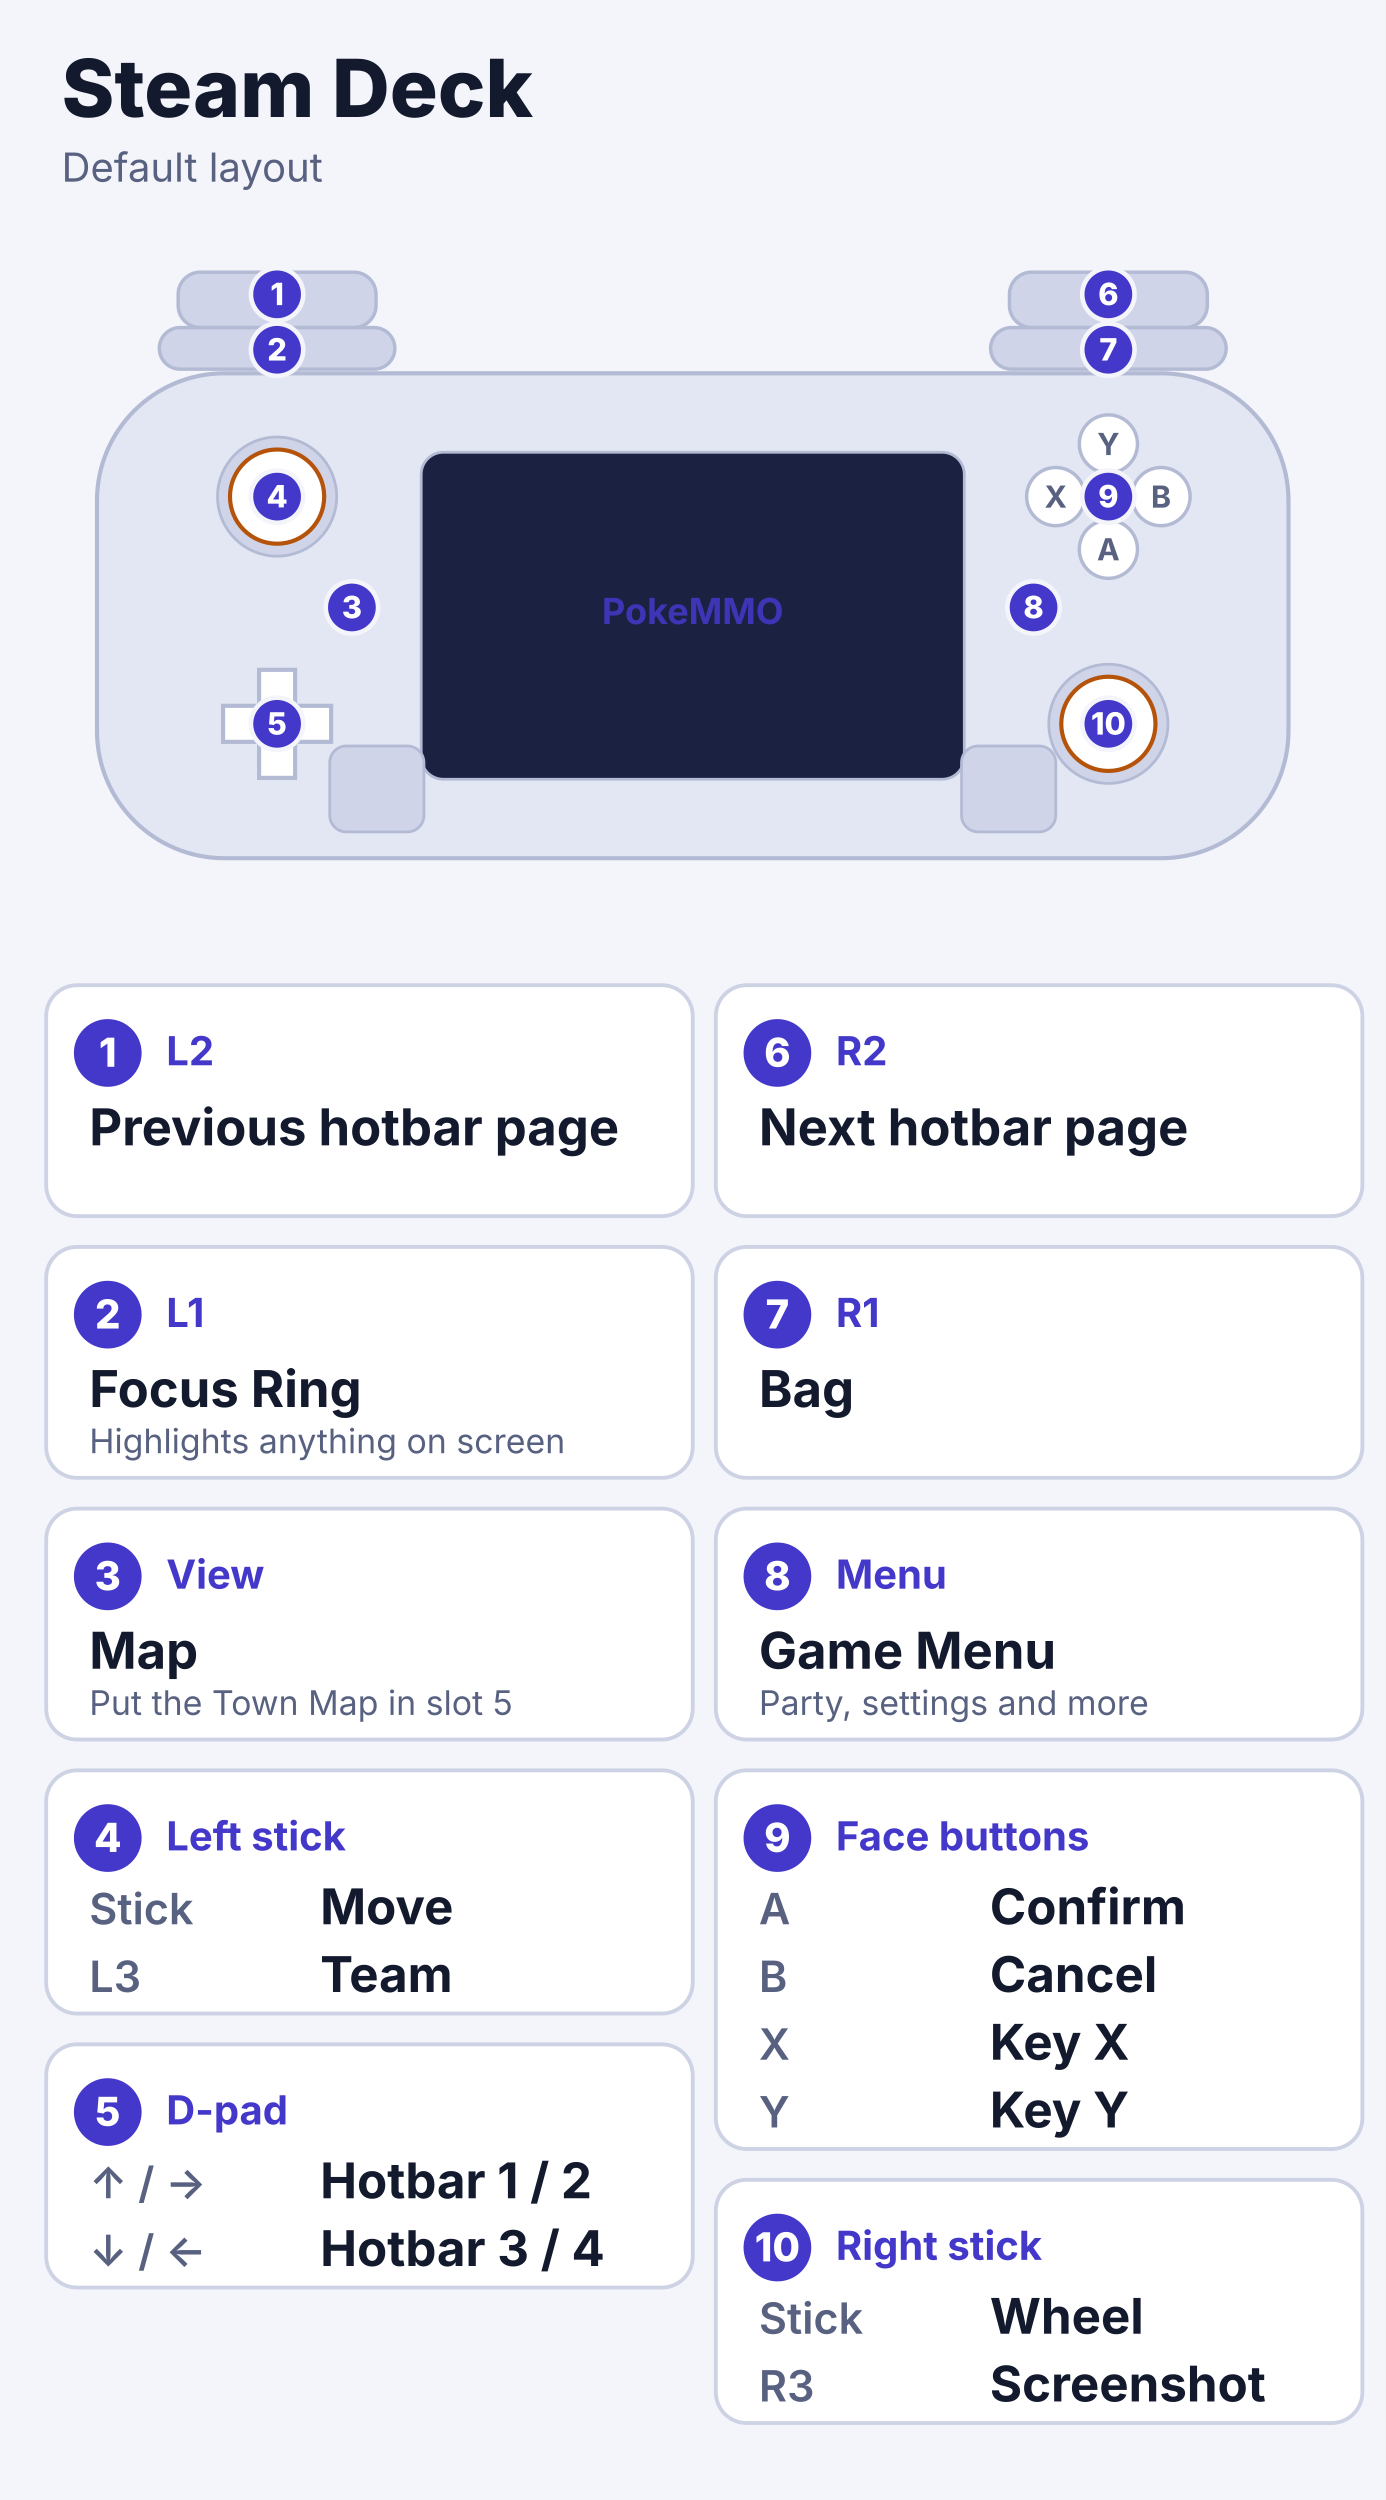
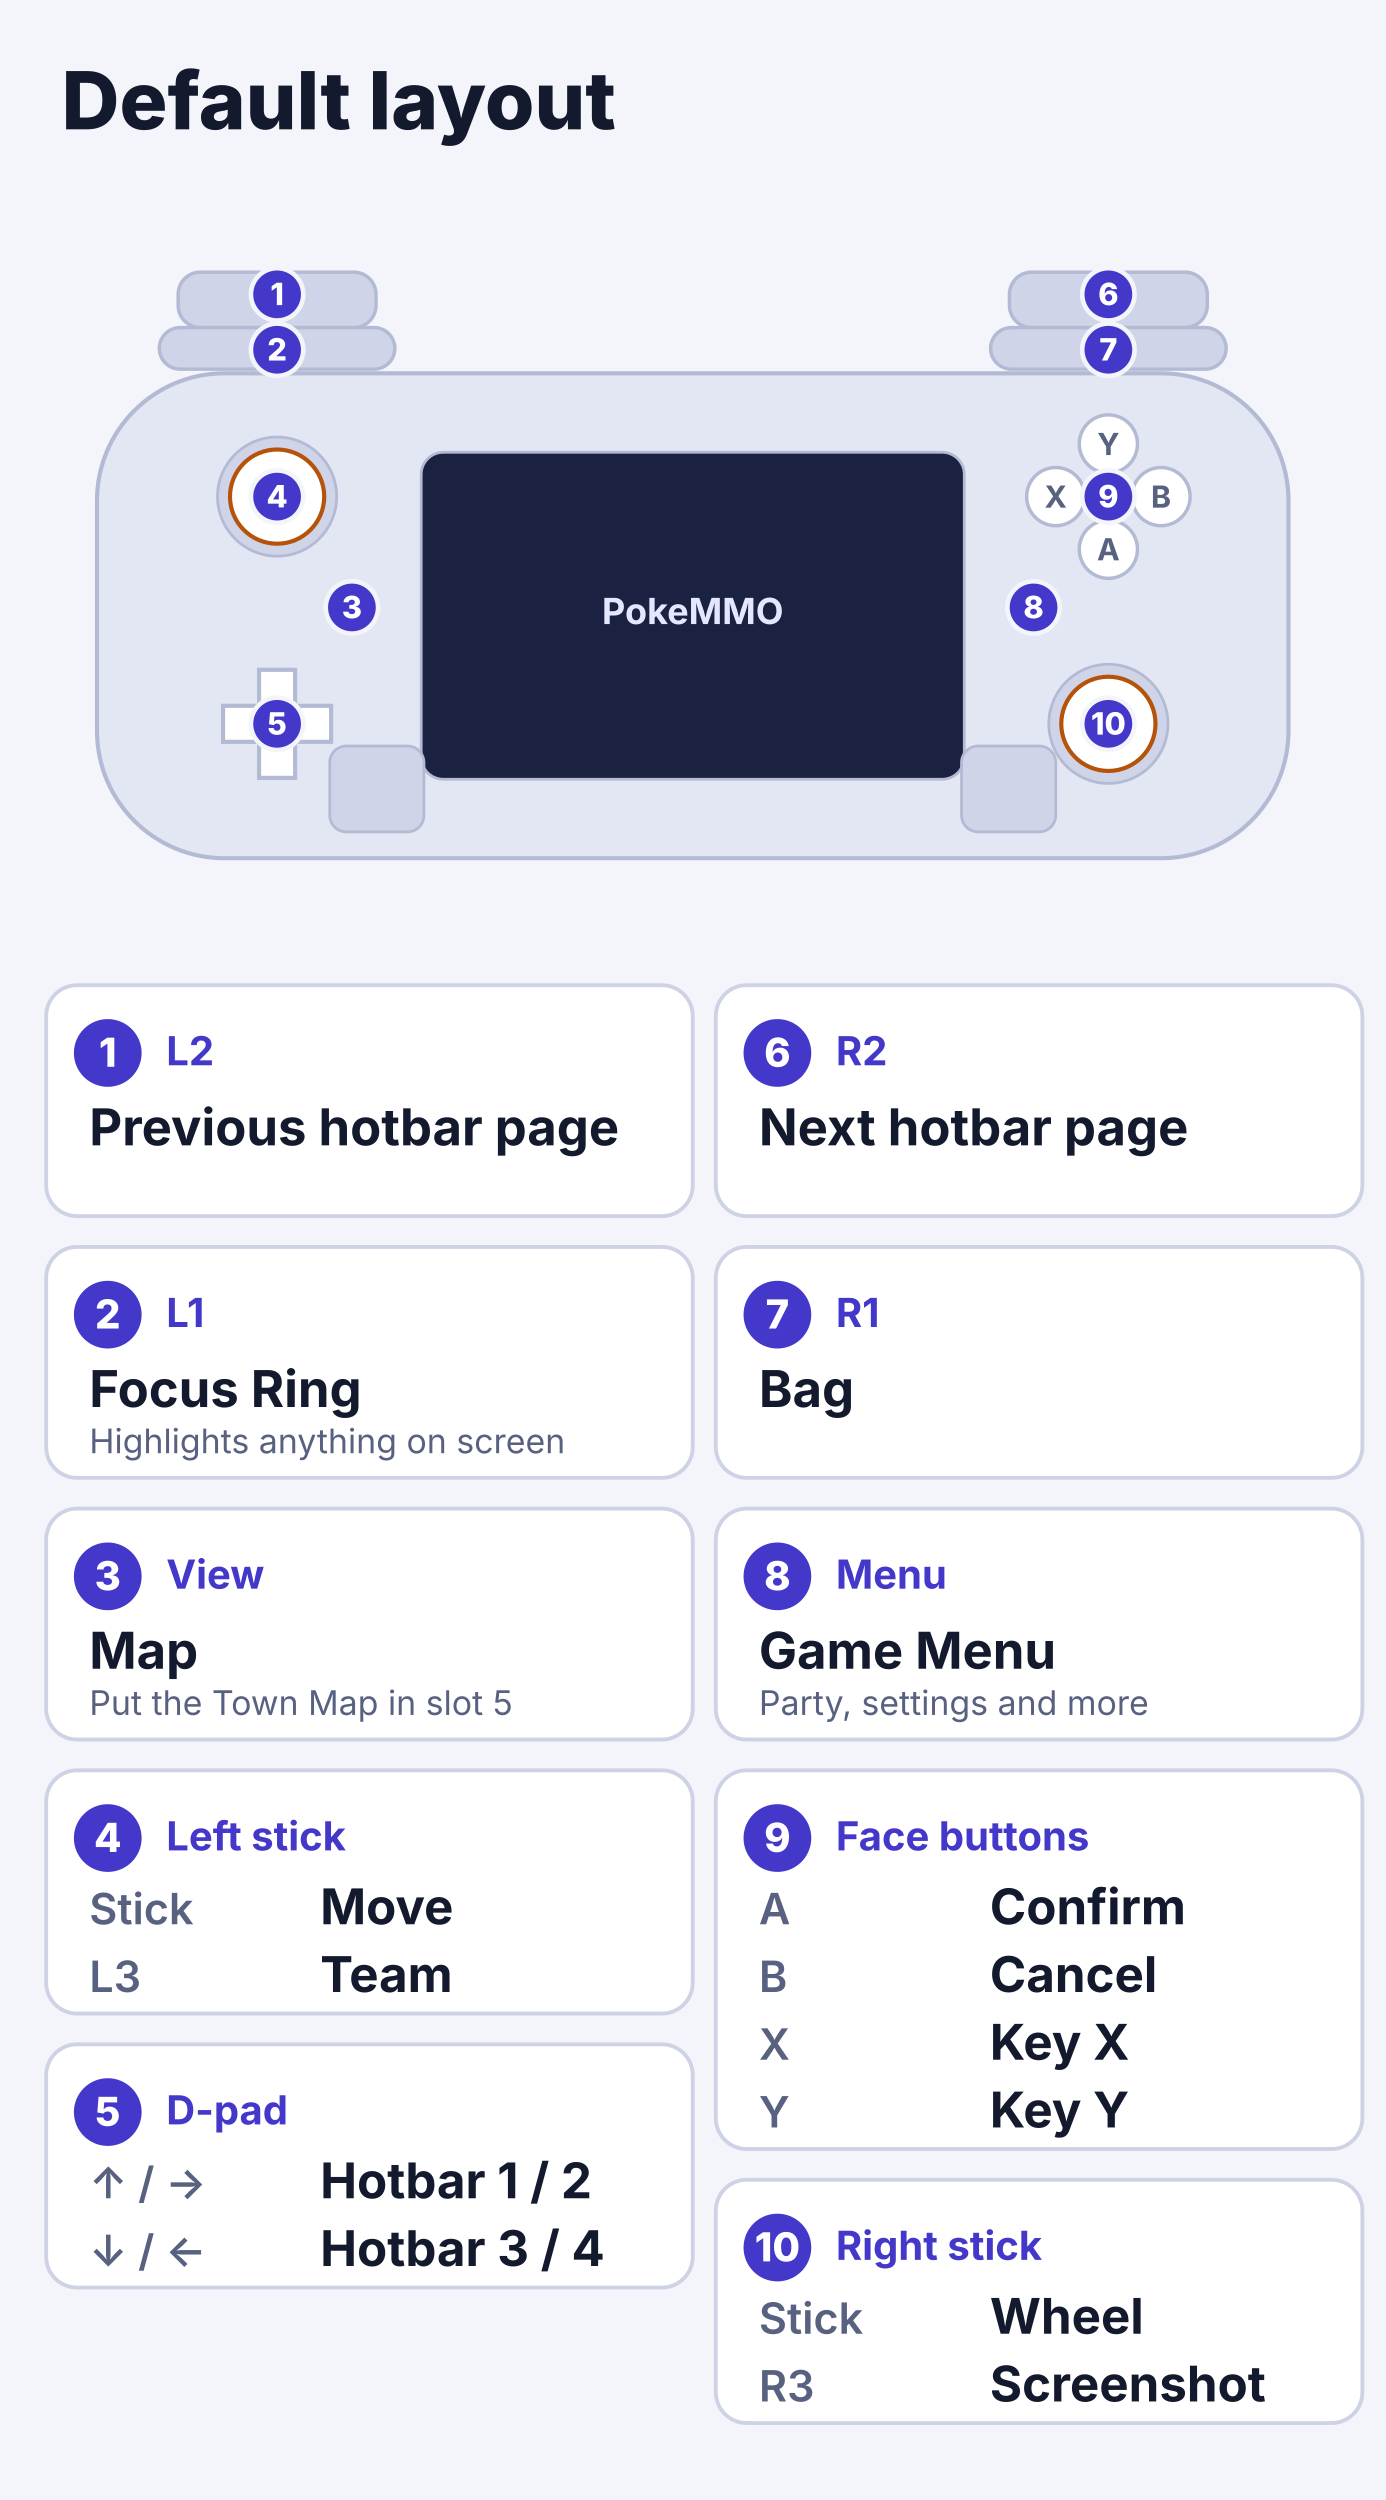
<svg xmlns="http://www.w3.org/2000/svg" viewBox="0 0 900 1624" width="900" height="1624" role="img" aria-labelledby="t d" font-family="'Segoe UI Variable Display','Segoe UI',Inter,'SF Pro Display',-apple-system,'Helvetica Neue',Arial,sans-serif">
  <rect width="900" height="1624" fill="#f4f5fb" />
-   <text x="40" y="76" font-size="52" font-weight="800" fill="#141a2e" text-anchor="start">Steam Deck</text>
-   <text x="40" y="118" font-size="26" font-weight="400" fill="#586180" text-anchor="start">Default layout</text>
+   <text x="40" y="84" font-size="52" font-weight="800" fill="#141a2e" text-anchor="start">Default layout</text>
  <g transform="translate(450,400) scale(0.9)">
    <rect x="-430" y="-175" width="860" height="350" rx="92" fill="#e3e6f3" stroke="#b3bad4" stroke-width="3" />
    <rect x="-196" y="-118" width="392" height="236" rx="16" fill="#1b2140" stroke="#b3bad4" stroke-width="2" />
-     <text x="0" y="6" font-size="26" font-weight="700" fill="#4338ca" text-anchor="middle" opacity=".85">PokeMMO</text>
+     <text x="0" y="6" font-size="26" font-weight="700" fill="#e4e7ff" text-anchor="middle">PokeMMO</text>
    <rect x="-371.4" y="-248" width="142.8" height="40" rx="16" fill="#cfd4e8" stroke="#b3bad4" stroke-width="2.5" />
    <rect x="-385" y="-208" width="170" height="30" rx="15" fill="#cfd4e8" stroke="#b3bad4" stroke-width="2.5" />
    <rect x="228.6" y="-248" width="142.8" height="40" rx="16" fill="#cfd4e8" stroke="#b3bad4" stroke-width="2.5" />
    <rect x="215" y="-208" width="170" height="30" rx="15" fill="#cfd4e8" stroke="#b3bad4" stroke-width="2.5" />
    <circle cx="-300" cy="-86" r="43" fill="#cfd4e8" stroke="#b3bad4" stroke-width="2" />
    <circle cx="-300" cy="-86" r="34" fill="#ffffff" stroke="#b45309" stroke-width="3" />
    <circle cx="-300" cy="-86" r="18.7" fill="none" stroke="#cdd2e4" stroke-width="2" />
    <circle cx="300" cy="78" r="43" fill="#cfd4e8" stroke="#b3bad4" stroke-width="2" />
    <circle cx="300" cy="78" r="34" fill="#ffffff" stroke="#b45309" stroke-width="3" />
    <circle cx="300" cy="78" r="18.7" fill="none" stroke="#cdd2e4" stroke-width="2" />
    <path d="M -313,39 h 26 v 26 h 26 v 26 h -26 v 26 h -26 v -26 h -26 v -26 h 26 z" fill="#ffffff" stroke="#b3bad4" stroke-width="3" />
    <circle cx="300" cy="-48" r="21" fill="#ffffff" stroke="#b3bad4" stroke-width="2.5" />
    <text x="300" y="-40" font-size="22" font-weight="700" fill="#586180" text-anchor="middle">A</text>
    <circle cx="338" cy="-86" r="21" fill="#ffffff" stroke="#b3bad4" stroke-width="2.5" />
    <text x="338" y="-78" font-size="22" font-weight="700" fill="#586180" text-anchor="middle">B</text>
    <circle cx="262" cy="-86" r="21" fill="#ffffff" stroke="#b3bad4" stroke-width="2.5" />
    <text x="262" y="-78" font-size="22" font-weight="700" fill="#586180" text-anchor="middle">X</text>
    <circle cx="300" cy="-124" r="21" fill="#ffffff" stroke="#b3bad4" stroke-width="2.5" />
    <text x="300" y="-116" font-size="22" font-weight="700" fill="#586180" text-anchor="middle">Y</text>
    <rect x="-256" y="-12" width="20" height="12" rx="6" fill="#b45309" stroke="#b3bad4" stroke-width="2.5" />
    <rect x="236" y="-12" width="20" height="12" rx="6" fill="#ffffff" stroke="#b3bad4" stroke-width="2.5" />
    <rect x="-262" y="94" width="68" height="62" rx="12" fill="#cfd4e8" stroke="#b3bad4" stroke-width="2" />
    <rect x="194" y="94" width="68" height="62" rx="12" fill="#cfd4e8" stroke="#b3bad4" stroke-width="2" />
  </g>
  <circle cx="180" cy="191.2" r="17" fill="#4338ca" stroke="#f4f5fb" stroke-width="3" />
  <text x="180" y="198.2" font-size="20" font-weight="800" fill="#ffffff" text-anchor="middle">1</text>
  <circle cx="180" cy="227.2" r="17" fill="#4338ca" stroke="#f4f5fb" stroke-width="3" />
  <text x="180" y="234.2" font-size="20" font-weight="800" fill="#ffffff" text-anchor="middle">2</text>
  <circle cx="228.6" cy="394.6" r="17" fill="#4338ca" stroke="#f4f5fb" stroke-width="3" />
  <text x="228.6" y="401.6" font-size="20" font-weight="800" fill="#ffffff" text-anchor="middle">3</text>
  <circle cx="180" cy="322.6" r="17" fill="#4338ca" stroke="#f4f5fb" stroke-width="3" />
  <text x="180" y="329.6" font-size="20" font-weight="800" fill="#ffffff" text-anchor="middle">4</text>
  <circle cx="180" cy="470.2" r="17" fill="#4338ca" stroke="#f4f5fb" stroke-width="3" />
  <text x="180" y="477.2" font-size="20" font-weight="800" fill="#ffffff" text-anchor="middle">5</text>
  <circle cx="720" cy="191.2" r="17" fill="#4338ca" stroke="#f4f5fb" stroke-width="3" />
  <text x="720" y="198.2" font-size="20" font-weight="800" fill="#ffffff" text-anchor="middle">6</text>
  <circle cx="720" cy="227.2" r="17" fill="#4338ca" stroke="#f4f5fb" stroke-width="3" />
  <text x="720" y="234.2" font-size="20" font-weight="800" fill="#ffffff" text-anchor="middle">7</text>
  <circle cx="671.4" cy="394.6" r="17" fill="#4338ca" stroke="#f4f5fb" stroke-width="3" />
  <text x="671.4" y="401.6" font-size="20" font-weight="800" fill="#ffffff" text-anchor="middle">8</text>
  <circle cx="720" cy="322.6" r="17" fill="#4338ca" stroke="#f4f5fb" stroke-width="3" />
  <text x="720" y="329.6" font-size="20" font-weight="800" fill="#ffffff" text-anchor="middle">9</text>
  <circle cx="720" cy="470.2" r="17" fill="#4338ca" stroke="#f4f5fb" stroke-width="3" />
  <text x="720" y="477.2" font-size="20" font-weight="800" fill="#ffffff" text-anchor="middle">10</text>
  <rect x="30" y="640" width="420" height="150" rx="20" fill="#ffffff" stroke="#cdd2e4" stroke-width="2.5" />
  <circle cx="70" cy="684" r="22" fill="#4338ca" />
  <text x="70" y="693" font-size="26" font-weight="800" fill="#ffffff" text-anchor="middle">1</text>
  <text x="108" y="692" font-size="26" font-weight="700" fill="#4338ca" text-anchor="start">L2</text>
  <text x="58" y="744" font-size="33" font-weight="700" fill="#141a2e" text-anchor="start">Previous hotbar page</text>
  <rect x="30" y="810" width="420" height="150" rx="20" fill="#ffffff" stroke="#cdd2e4" stroke-width="2.5" />
  <circle cx="70" cy="854" r="22" fill="#4338ca" />
  <text x="70" y="863" font-size="26" font-weight="800" fill="#ffffff" text-anchor="middle">2</text>
  <text x="108" y="862" font-size="26" font-weight="700" fill="#4338ca" text-anchor="start">L1</text>
  <text x="58" y="914" font-size="33" font-weight="700" fill="#141a2e" text-anchor="start">Focus Ring</text>
  <text x="58" y="944" font-size="22" font-weight="400" fill="#586180" text-anchor="start">Highlights anything on screen</text>
  <rect x="30" y="980" width="420" height="150" rx="20" fill="#ffffff" stroke="#cdd2e4" stroke-width="2.5" />
  <circle cx="70" cy="1024" r="22" fill="#4338ca" />
  <text x="70" y="1033" font-size="26" font-weight="800" fill="#ffffff" text-anchor="middle">3</text>
  <text x="108" y="1032" font-size="26" font-weight="700" fill="#4338ca" text-anchor="start">View</text>
  <text x="58" y="1084" font-size="33" font-weight="700" fill="#141a2e" text-anchor="start">Map</text>
  <text x="58" y="1114" font-size="22" font-weight="400" fill="#586180" text-anchor="start">Put the Town Map in slot 5</text>
  <rect x="30" y="1150" width="420" height="158" rx="20" fill="#ffffff" stroke="#cdd2e4" stroke-width="2.5" />
  <circle cx="70" cy="1194" r="22" fill="#4338ca" />
  <text x="70" y="1203" font-size="26" font-weight="800" fill="#ffffff" text-anchor="middle">4</text>
  <text x="108" y="1202" font-size="26" font-weight="700" fill="#4338ca" text-anchor="start">Left stick</text>
  <text x="58" y="1250" font-size="28" font-weight="600" fill="#586180" text-anchor="start">Stick</text>
  <text x="208" y="1250" font-size="32" font-weight="700" fill="#141a2e" text-anchor="start">Move</text>
  <text x="58" y="1294" font-size="28" font-weight="600" fill="#586180" text-anchor="start">L3</text>
  <text x="208" y="1294" font-size="32" font-weight="700" fill="#141a2e" text-anchor="start">Team</text>
  <rect x="30" y="1328" width="420" height="158" rx="20" fill="#ffffff" stroke="#cdd2e4" stroke-width="2.5" />
  <circle cx="70" cy="1372" r="22" fill="#4338ca" />
  <text x="70" y="1381" font-size="26" font-weight="800" fill="#ffffff" text-anchor="middle">5</text>
  <text x="108" y="1380" font-size="26" font-weight="700" fill="#4338ca" text-anchor="start">D-pad</text>
  <text x="58" y="1428" font-size="28" font-weight="600" fill="#586180" text-anchor="start">↑ / →</text>
  <text x="208" y="1428" font-size="32" font-weight="700" fill="#141a2e" text-anchor="start">Hotbar 1 / 2</text>
  <text x="58" y="1472" font-size="28" font-weight="600" fill="#586180" text-anchor="start">↓ / ←</text>
  <text x="208" y="1472" font-size="32" font-weight="700" fill="#141a2e" text-anchor="start">Hotbar 3 / 4</text>
  <rect x="465" y="640" width="420" height="150" rx="20" fill="#ffffff" stroke="#cdd2e4" stroke-width="2.5" />
  <circle cx="505" cy="684" r="22" fill="#4338ca" />
  <text x="505" y="693" font-size="26" font-weight="800" fill="#ffffff" text-anchor="middle">6</text>
  <text x="543" y="692" font-size="26" font-weight="700" fill="#4338ca" text-anchor="start">R2</text>
  <text x="493" y="744" font-size="33" font-weight="700" fill="#141a2e" text-anchor="start">Next hotbar page</text>
  <rect x="465" y="810" width="420" height="150" rx="20" fill="#ffffff" stroke="#cdd2e4" stroke-width="2.5" />
  <circle cx="505" cy="854" r="22" fill="#4338ca" />
  <text x="505" y="863" font-size="26" font-weight="800" fill="#ffffff" text-anchor="middle">7</text>
  <text x="543" y="862" font-size="26" font-weight="700" fill="#4338ca" text-anchor="start">R1</text>
  <text x="493" y="914" font-size="33" font-weight="700" fill="#141a2e" text-anchor="start">Bag</text>
  <rect x="465" y="980" width="420" height="150" rx="20" fill="#ffffff" stroke="#cdd2e4" stroke-width="2.5" />
  <circle cx="505" cy="1024" r="22" fill="#4338ca" />
  <text x="505" y="1033" font-size="26" font-weight="800" fill="#ffffff" text-anchor="middle">8</text>
  <text x="543" y="1032" font-size="26" font-weight="700" fill="#4338ca" text-anchor="start">Menu</text>
  <text x="493" y="1084" font-size="33" font-weight="700" fill="#141a2e" text-anchor="start">Game Menu</text>
  <text x="493" y="1114" font-size="22" font-weight="400" fill="#586180" text-anchor="start">Party, settings and more</text>
  <rect x="465" y="1150" width="420" height="246" rx="20" fill="#ffffff" stroke="#cdd2e4" stroke-width="2.5" />
  <circle cx="505" cy="1194" r="22" fill="#4338ca" />
  <text x="505" y="1203" font-size="26" font-weight="800" fill="#ffffff" text-anchor="middle">9</text>
  <text x="543" y="1202" font-size="26" font-weight="700" fill="#4338ca" text-anchor="start">Face buttons</text>
  <text x="493" y="1250" font-size="28" font-weight="600" fill="#586180" text-anchor="start">A</text>
  <text x="643" y="1250" font-size="32" font-weight="700" fill="#141a2e" text-anchor="start">Confirm</text>
  <text x="493" y="1294" font-size="28" font-weight="600" fill="#586180" text-anchor="start">B</text>
  <text x="643" y="1294" font-size="32" font-weight="700" fill="#141a2e" text-anchor="start">Cancel</text>
  <text x="493" y="1338" font-size="28" font-weight="600" fill="#586180" text-anchor="start">X</text>
  <text x="643" y="1338" font-size="32" font-weight="700" fill="#141a2e" text-anchor="start">Key X</text>
  <text x="493" y="1382" font-size="28" font-weight="600" fill="#586180" text-anchor="start">Y</text>
  <text x="643" y="1382" font-size="32" font-weight="700" fill="#141a2e" text-anchor="start">Key Y</text>
  <rect x="465" y="1416" width="420" height="158" rx="20" fill="#ffffff" stroke="#cdd2e4" stroke-width="2.5" />
  <circle cx="505" cy="1460" r="22" fill="#4338ca" />
  <text x="505" y="1469" font-size="26" font-weight="800" fill="#ffffff" text-anchor="middle">10</text>
  <text x="543" y="1468" font-size="26" font-weight="700" fill="#4338ca" text-anchor="start">Right stick</text>
  <text x="493" y="1516" font-size="28" font-weight="600" fill="#586180" text-anchor="start">Stick</text>
  <text x="643" y="1516" font-size="32" font-weight="700" fill="#141a2e" text-anchor="start">Wheel</text>
  <text x="493" y="1560" font-size="28" font-weight="600" fill="#586180" text-anchor="start">R3</text>
  <text x="643" y="1560" font-size="32" font-weight="700" fill="#141a2e" text-anchor="start">Screenshot</text>
</svg>
